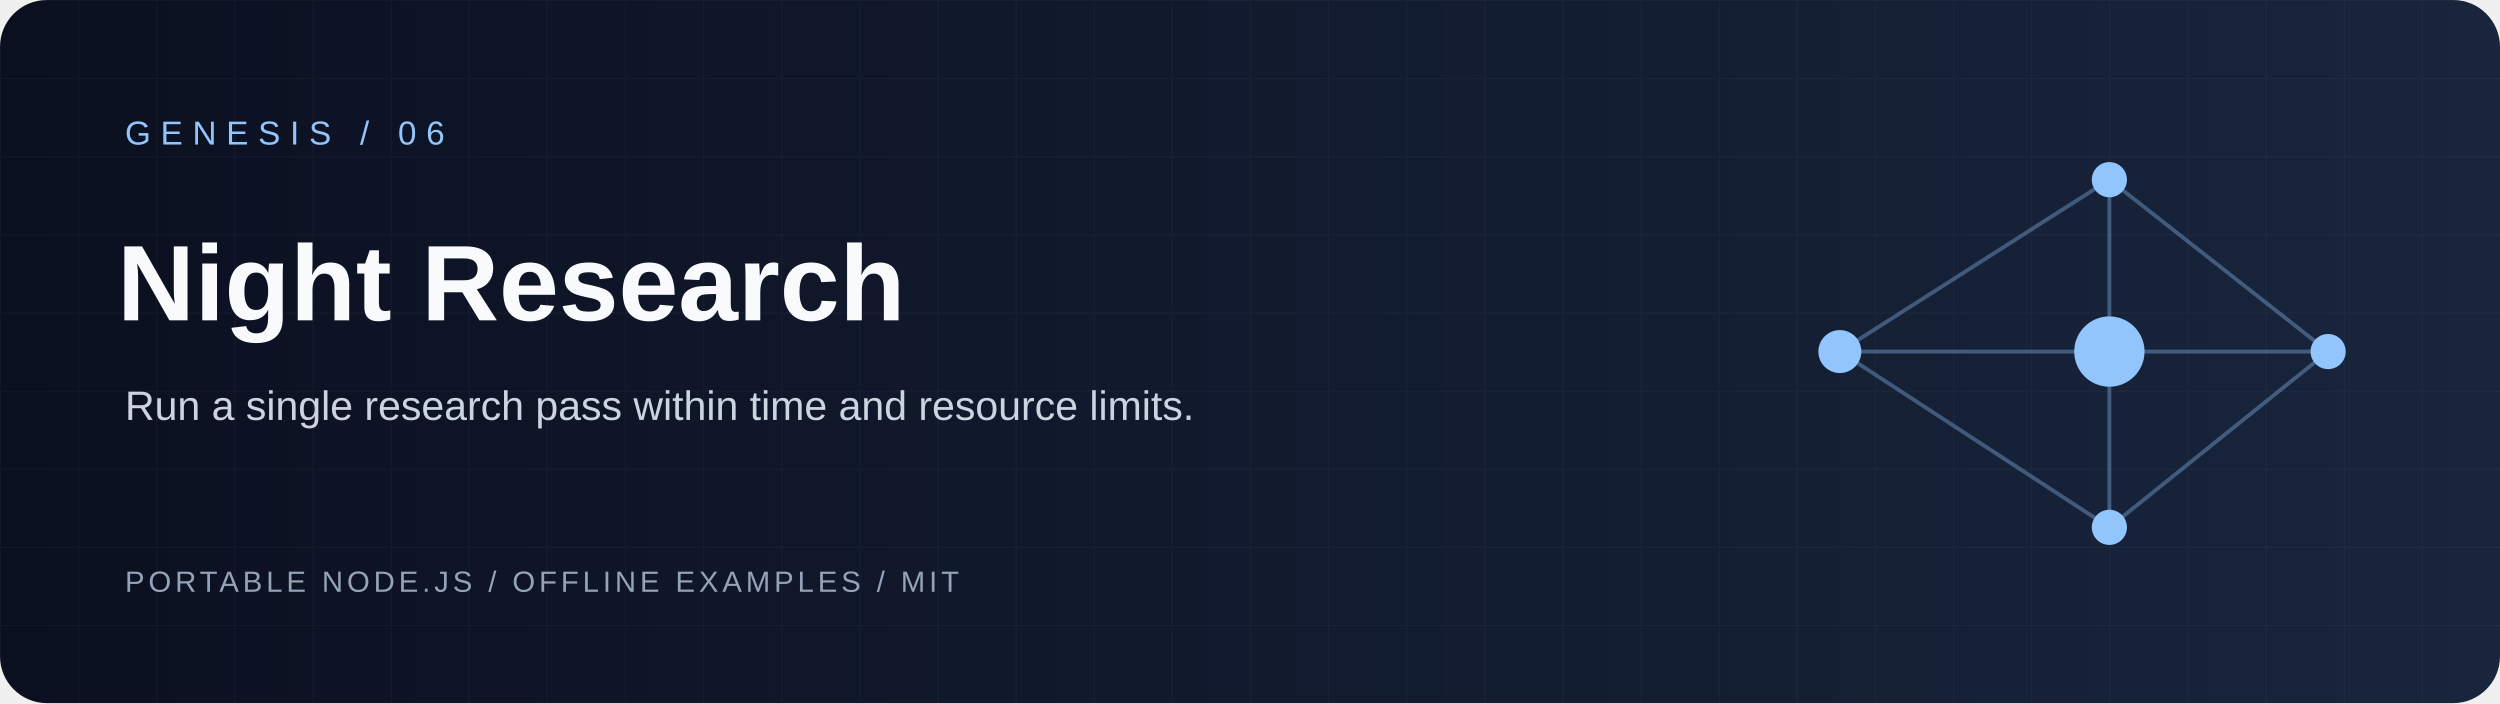
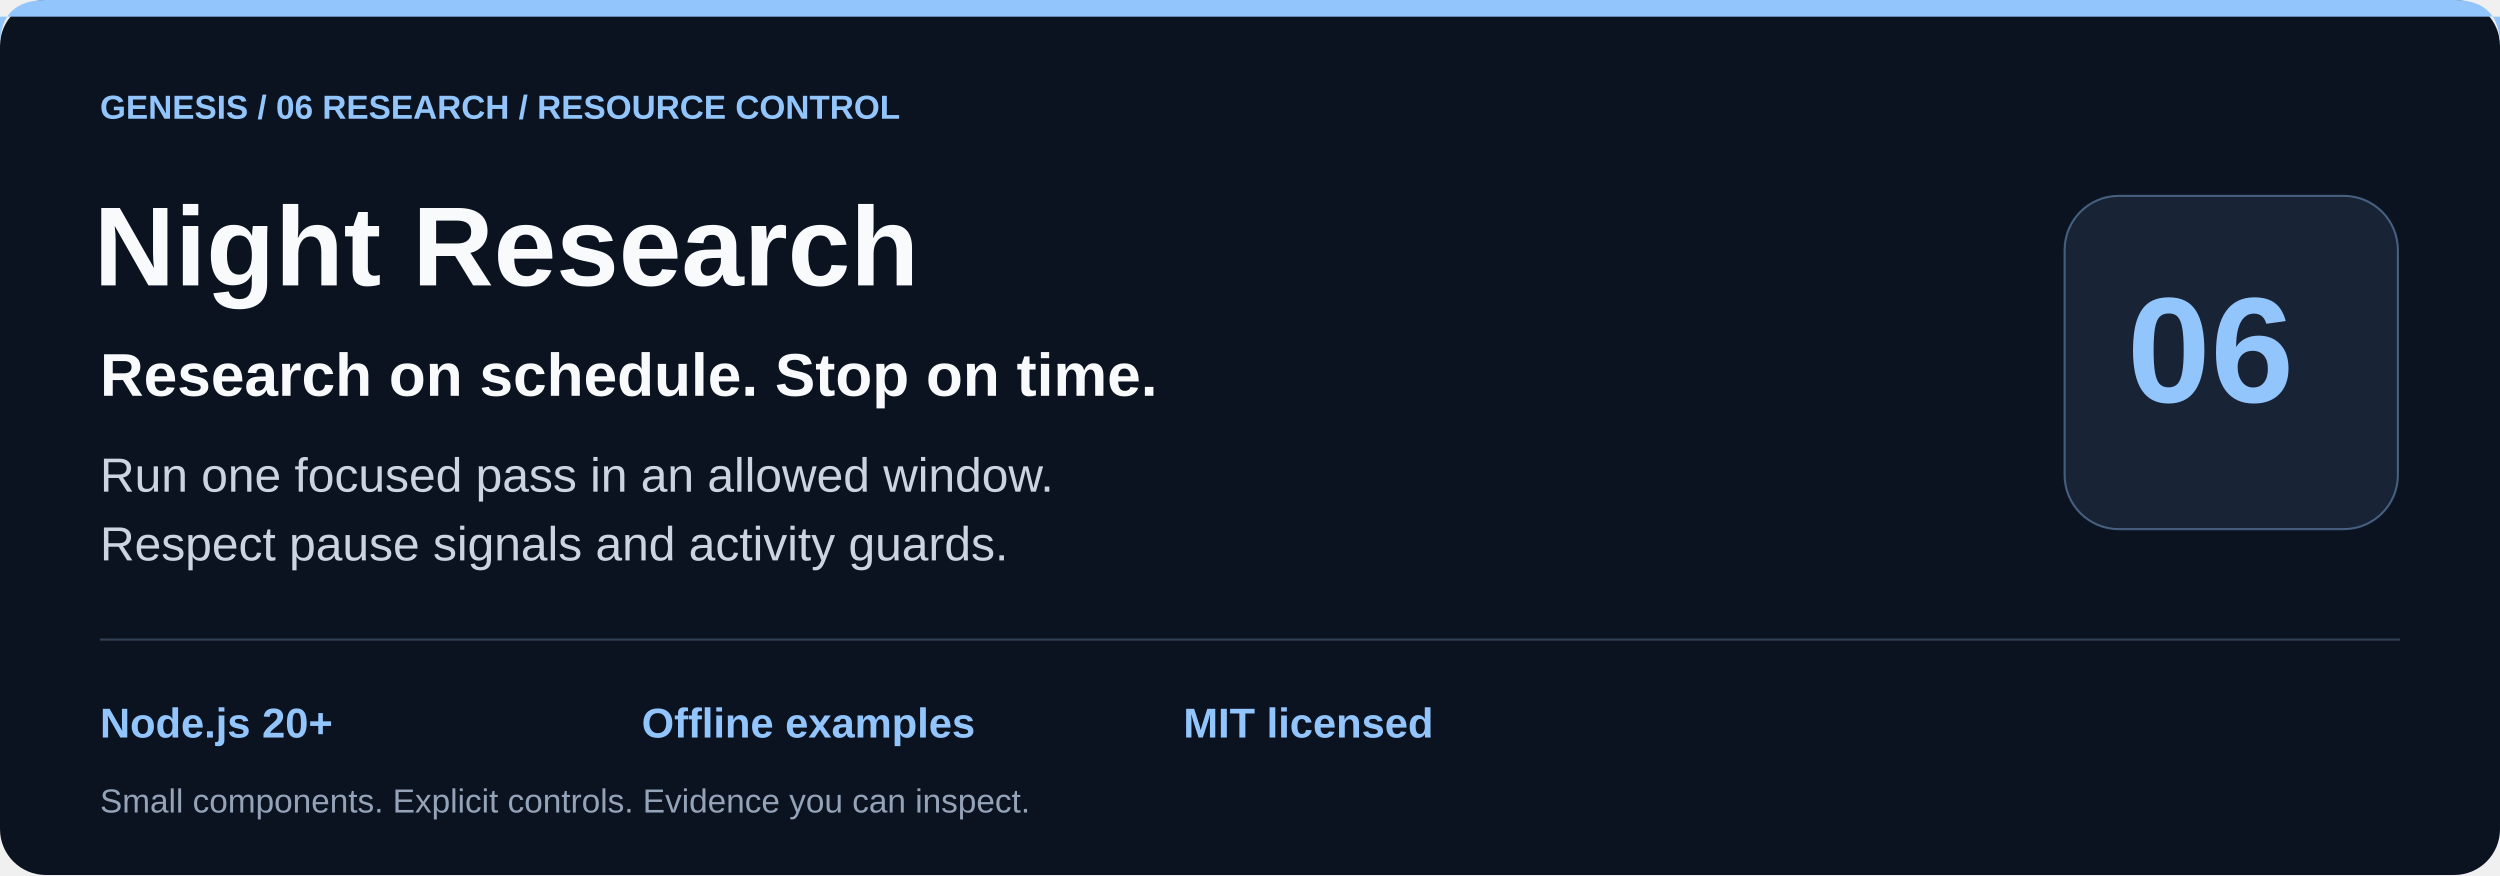
- <svg xmlns="http://www.w3.org/2000/svg" width="1280" height="360" viewBox="0 0 1280 360" role="img" aria-labelledby="title desc">
-   <defs>
-     <linearGradient id="bg">
-       <stop stop-color="#0b1020" />
-       <stop offset="1" stop-color="#18253c" />
-     </linearGradient>
-     <pattern id="grid" width="40" height="40" patternUnits="userSpaceOnUse">
-       <path d="M40 0H0V40" fill="none" stroke="#ffffff" stroke-opacity=".035" />
-     </pattern>
-   </defs>
-   <rect width="1280" height="360" rx="24" fill="url(#bg)" />
-   <rect width="1280" height="360" rx="24" fill="url(#grid)" />
-   <g fill="none" stroke="#93c5fd" stroke-opacity=".35" stroke-width="2">
-     <path d="M942 180L1080 92L1192 180L1080 270Z M942 180H1192 M1080 92V270" />
-   </g>
-   <g fill="#93c5fd">
-     <circle cx="942" cy="180" r="11" />
-     <circle cx="1080" cy="92" r="9" />
-     <circle cx="1192" cy="180" r="9" />
-     <circle cx="1080" cy="270" r="9" />
-     <circle cx="1080" cy="180" r="18" />
-   </g>
-   <text x="64" y="74" fill="#93c5fd" font-family="Segoe UI,Arial,sans-serif" font-size="17" letter-spacing="5">GENESIS / 06</text>
-   <text x="60" y="164" fill="#f8fafc" font-family="Segoe UI,Arial,sans-serif" font-weight="700" font-size="55">Night Research</text>
-   <text x="64" y="215" fill="#cbd5e1" font-family="Segoe UI,Arial,sans-serif" font-size="21">Run a single research pass within time and resource limits.</text>
-   <text x="64" y="303" fill="#94a3b8" font-family="Segoe UI,Arial,sans-serif" font-size="15" letter-spacing="2">PORTABLE NODE.JS  /  OFFLINE EXAMPLES  /  MIT</text>
+ <svg xmlns="http://www.w3.org/2000/svg" width="1200" height="420" viewBox="0 0 1200 420" role="img" aria-labelledby="title desc">
+   <rect width="1200" height="420" rx="22" fill="#0b1220" />
+   <path d="M0 22Q0 0 22 0H1178Q1200 0 1200 22V8H0Z" fill="#93c5fd" />
+   <text x="48" y="57" font-family="Arial,Helvetica,sans-serif" font-size="16" fill="#93c5fd" font-weight="700">GENESIS / 06    RESEARCH / RESOURCE CONTROL</text>
+   <text x="45" y="137" font-family="Arial,Helvetica,sans-serif" font-size="54" fill="#f8fafc" font-weight="700">Night Research</text>
+   <text x="48" y="190" font-family="Arial,Helvetica,sans-serif" font-size="29" fill="#f8fafc" font-weight="700">Research on schedule. Stop on time.</text>
+   <text x="48" y="236" font-family="Arial,Helvetica,sans-serif" font-size="23" fill="#cbd5e1" font-weight="400">Run one focused pass in an allowed window.</text>
+   <text x="48" y="269" font-family="Arial,Helvetica,sans-serif" font-size="23" fill="#cbd5e1" font-weight="400">Respect pause signals and activity guards.</text>
+   <path d="M48 307H1152" stroke="#334155" />
+   <text x="48" y="354" font-family="Arial,Helvetica,sans-serif" font-size="20" fill="#93c5fd" font-weight="700">Node.js 20+</text>
+   <text x="308" y="354" font-family="Arial,Helvetica,sans-serif" font-size="20" fill="#93c5fd" font-weight="700">Offline examples</text>
+   <text x="568" y="354" font-family="Arial,Helvetica,sans-serif" font-size="20" fill="#93c5fd" font-weight="700">MIT licensed</text>
+   <text x="48" y="390" font-family="Arial,Helvetica,sans-serif" font-size="16" fill="#94a3b8" font-weight="400">Small components. Explicit controls. Evidence you can inspect.</text>
+   <rect x="991" y="94" width="160" height="160" rx="26" fill="#93c5fd" fill-opacity=".10" stroke="#93c5fd" stroke-opacity=".4" />
+   <text x="1021" y="193" font-family="Arial,Helvetica,sans-serif" font-size="72" fill="#93c5fd" font-weight="700">06</text>
</svg>
